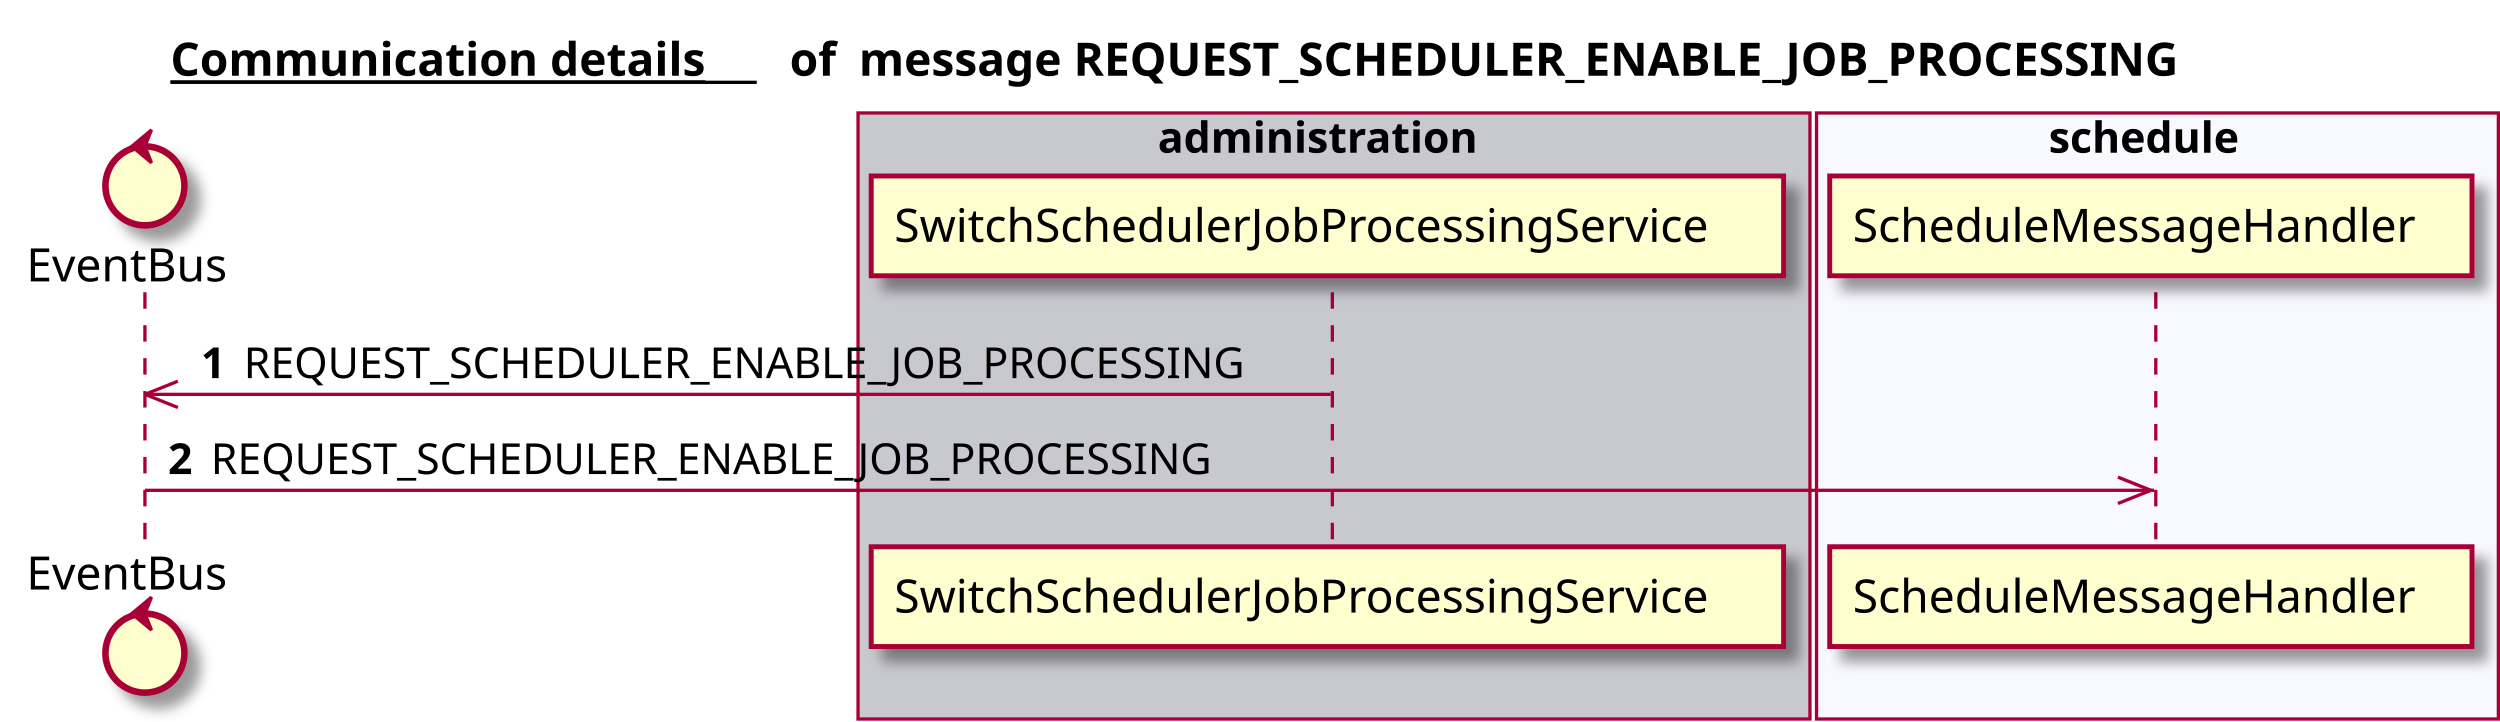
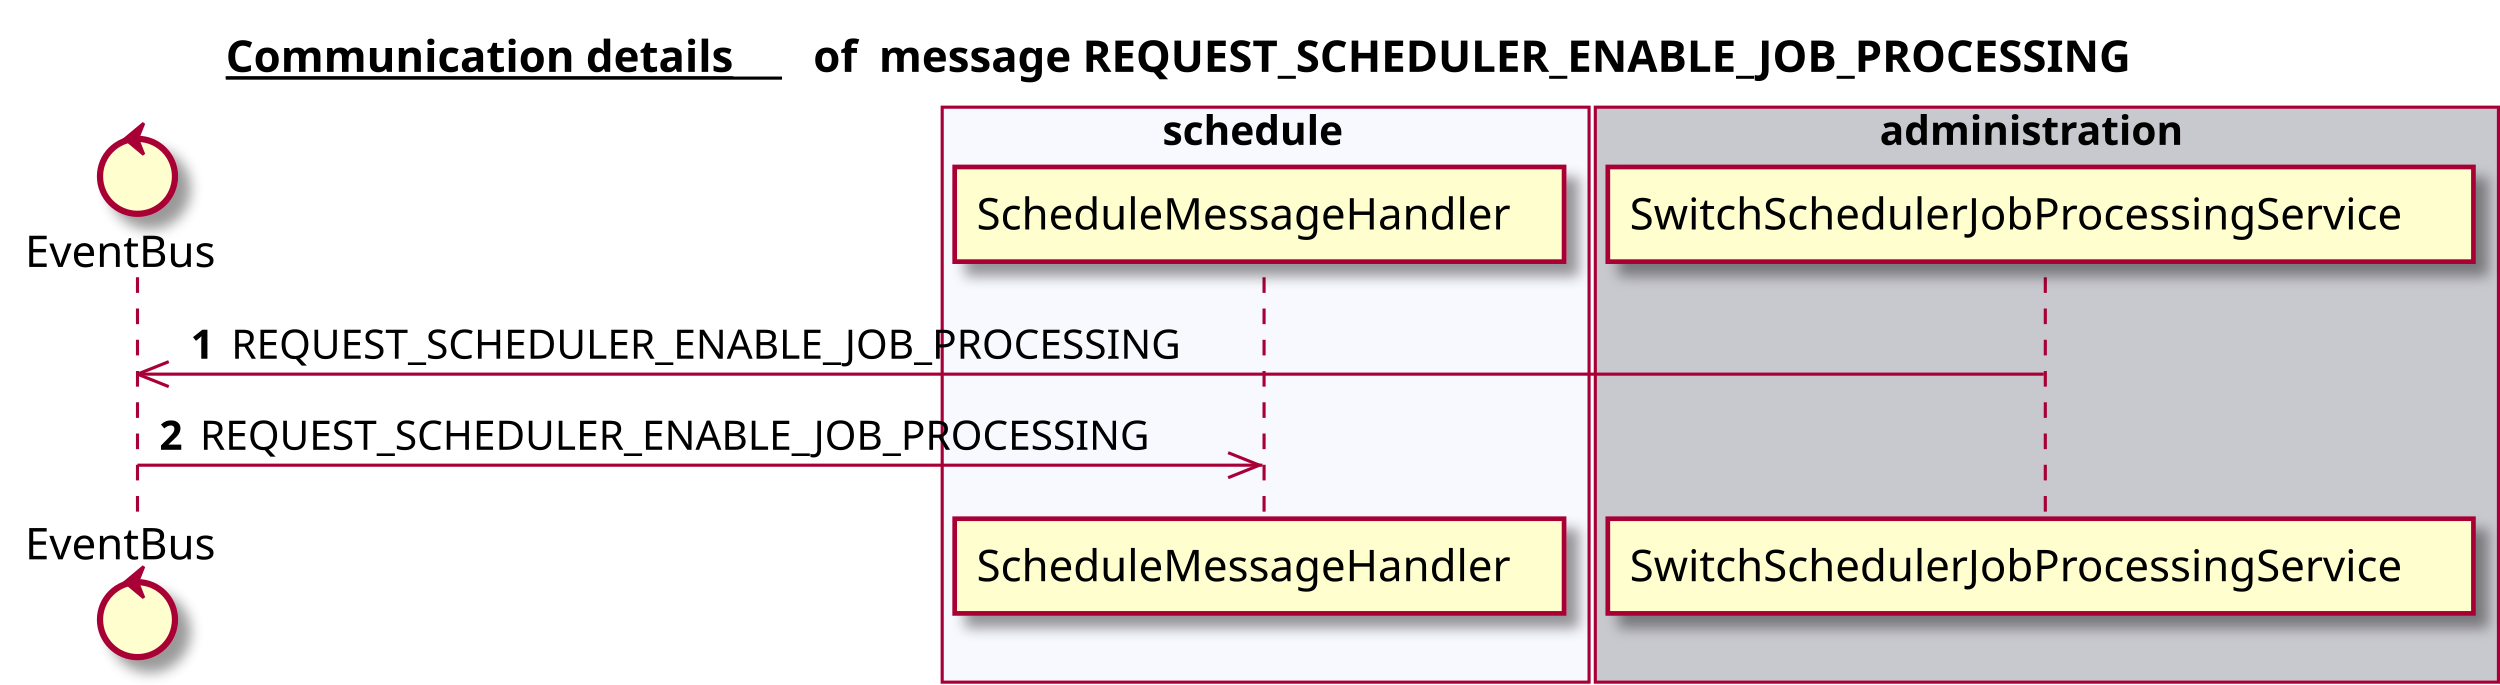
- <svg xmlns="http://www.w3.org/2000/svg" contentScriptType="application/ecmascript" contentStyleType="text/css" height="219px" preserveAspectRatio="none" style="width:759px;height:219px;" version="1.1" viewBox="0 0 759 219" width="759px" zoomAndPan="magnify">
+ <svg xmlns="http://www.w3.org/2000/svg" contentScriptType="application/ecmascript" contentStyleType="text/css" height="219px" preserveAspectRatio="none" style="width:800px;height:219px;" version="1.1" viewBox="0 0 800 219" width="800px" zoomAndPan="magnify">
  <defs>
-     <filter height="300%" id="f2snkv9" width="300%" x="-1" y="-1">
+     <filter height="300%" id="fot28wk" width="300%" x="-1" y="-1">
      <feGaussianBlur result="blurOut" stdDeviation="2.0" />
      <feColorMatrix in="blurOut" result="blurOut2" type="matrix" values="0 0 0 0 0 0 0 0 0 0 0 0 0 0 0 0 0 0 .4 0" />
      <feOffset dx="4.0" dy="4.0" in="blurOut2" result="blurOut3" />
      <feBlend in="SourceGraphic" in2="blurOut3" mode="normal" />
    </filter>
  </defs>
  <g>
-     <text fill="#000000" font-family="sans-serif" font-size="14" font-weight="bold" lengthAdjust="spacingAndGlyphs" text-decoration="underline" textLength="178" x="51.75" y="22.995">Communication details</text>
-     <line style="stroke: #000000; stroke-width: 1.0;" x1="51.75" x2="229.75" y1="24.995" y2="24.995" />
-     <text fill="#000000" font-family="sans-serif" font-size="14" font-weight="bold" lengthAdjust="spacingAndGlyphs" textLength="16" x="239.75" y="22.995">of</text>
-     <text fill="#000000" font-family="sans-serif" font-size="14" font-weight="bold" lengthAdjust="spacingAndGlyphs" textLength="450" x="260.75" y="22.995">message REQUEST_SCHEDULER_ENABLE_JOB_PROCESSING</text>
-     <rect fill="#C8C8CF" height="183.992" style="stroke: #A80036; stroke-width: 1.0;" width="289" x="260.5" y="34.297" />
-     <text fill="#000000" font-family="sans-serif" font-size="13" font-weight="bold" lengthAdjust="spacingAndGlyphs" textLength="107" x="351.5" y="46.364">administration</text>
-     <rect fill="#F8F8FF" height="183.992" style="stroke: #A80036; stroke-width: 1.0;" width="207" x="551.5" y="34.297" />
-     <text fill="#000000" font-family="sans-serif" font-size="13" font-weight="bold" lengthAdjust="spacingAndGlyphs" textLength="66" x="622" y="46.364">schedule</text>
+     <text fill="#000000" font-family="sans-serif" font-size="14" font-weight="bold" lengthAdjust="spacingAndGlyphs" text-decoration="underline" textLength="178" x="72.25" y="22.995">Communication details</text>
+     <line style="stroke: #000000; stroke-width: 1.0;" x1="72.25" x2="250.25" y1="24.995" y2="24.995" />
+     <text fill="#000000" font-family="sans-serif" font-size="14" font-weight="bold" lengthAdjust="spacingAndGlyphs" textLength="16" x="260.25" y="22.995">of</text>
+     <text fill="#000000" font-family="sans-serif" font-size="14" font-weight="bold" lengthAdjust="spacingAndGlyphs" textLength="450" x="281.25" y="22.995">message REQUEST_SCHEDULER_ENABLE_JOB_PROCESSING</text>
+     <rect fill="#F8F8FF" height="183.992" style="stroke: #A80036; stroke-width: 1.0;" width="207" x="301.5" y="34.297" />
+     <text fill="#000000" font-family="sans-serif" font-size="13" font-weight="bold" lengthAdjust="spacingAndGlyphs" textLength="66" x="372" y="46.364">schedule</text>
+     <rect fill="#C8C8CF" height="183.992" style="stroke: #A80036; stroke-width: 1.0;" width="289" x="510.5" y="34.297" />
+     <text fill="#000000" font-family="sans-serif" font-size="13" font-weight="bold" lengthAdjust="spacingAndGlyphs" textLength="107" x="601.5" y="46.364">administration</text>
    <line style="stroke: #A80036; stroke-width: 1.0; stroke-dasharray: 5.0,5.0;" x1="44" x2="44" y1="88.727" y2="166.992" />
    <line style="stroke: #A80036; stroke-width: 1.0; stroke-dasharray: 5.0,5.0;" x1="404.5" x2="404.5" y1="88.727" y2="166.992" />
    <line style="stroke: #A80036; stroke-width: 1.0; stroke-dasharray: 5.0,5.0;" x1="654.5" x2="654.5" y1="88.727" y2="166.992" />
    <text fill="#000000" font-family="sans-serif" font-size="14" lengthAdjust="spacingAndGlyphs" textLength="66" x="8" y="85.425">EventBus</text>
-     <ellipse cx="44" cy="56.43" fill="#FEFECE" filter="url(#f2snkv9)" rx="12" ry="12" style="stroke: #A80036; stroke-width: 2.0;" />
+     <ellipse cx="44" cy="56.43" fill="#FEFECE" filter="url(#fot28wk)" rx="12" ry="12" style="stroke: #A80036; stroke-width: 2.0;" />
    <polygon fill="#A80036" points="40,44.43,46,39.43,44,44.43,46,49.43,40,44.43" style="stroke: #A80036; stroke-width: 1.0;" />
    <text fill="#000000" font-family="sans-serif" font-size="14" lengthAdjust="spacingAndGlyphs" textLength="66" x="8" y="178.987">EventBus</text>
-     <ellipse cx="44" cy="198.289" fill="#FEFECE" filter="url(#f2snkv9)" rx="12" ry="12" style="stroke: #A80036; stroke-width: 2.0;" />
+     <ellipse cx="44" cy="198.289" fill="#FEFECE" filter="url(#fot28wk)" rx="12" ry="12" style="stroke: #A80036; stroke-width: 2.0;" />
    <polygon fill="#A80036" points="40,186.289,46,181.289,44,186.289,46,191.289,40,186.289" style="stroke: #A80036; stroke-width: 1.0;" />
-     <rect fill="#FEFECE" filter="url(#f2snkv9)" height="30.297" style="stroke: #A80036; stroke-width: 1.5;" width="277" x="264.5" y="53.43" />
-     <text fill="#000000" font-family="sans-serif" font-size="14" lengthAdjust="spacingAndGlyphs" textLength="263" x="271.5" y="73.425">SwitchSchedulerJobProcessingService</text>
-     <rect fill="#FEFECE" filter="url(#f2snkv9)" height="30.297" style="stroke: #A80036; stroke-width: 1.5;" width="277" x="264.5" y="165.992" />
-     <text fill="#000000" font-family="sans-serif" font-size="14" lengthAdjust="spacingAndGlyphs" textLength="263" x="271.5" y="185.987">SwitchSchedulerJobProcessingService</text>
-     <rect fill="#FEFECE" filter="url(#f2snkv9)" height="30.297" style="stroke: #A80036; stroke-width: 1.5;" width="195" x="555.5" y="53.43" />
-     <text fill="#000000" font-family="sans-serif" font-size="14" lengthAdjust="spacingAndGlyphs" textLength="181" x="562.5" y="73.425">ScheduleMessageHandler</text>
-     <rect fill="#FEFECE" filter="url(#f2snkv9)" height="30.297" style="stroke: #A80036; stroke-width: 1.5;" width="195" x="555.5" y="165.992" />
-     <text fill="#000000" font-family="sans-serif" font-size="14" lengthAdjust="spacingAndGlyphs" textLength="181" x="562.5" y="185.987">ScheduleMessageHandler</text>
+     <rect fill="#FEFECE" filter="url(#fot28wk)" height="30.297" style="stroke: #A80036; stroke-width: 1.5;" width="195" x="305.5" y="53.43" />
+     <text fill="#000000" font-family="sans-serif" font-size="14" lengthAdjust="spacingAndGlyphs" textLength="181" x="312.5" y="73.425">ScheduleMessageHandler</text>
+     <rect fill="#FEFECE" filter="url(#fot28wk)" height="30.297" style="stroke: #A80036; stroke-width: 1.5;" width="195" x="305.5" y="165.992" />
+     <text fill="#000000" font-family="sans-serif" font-size="14" lengthAdjust="spacingAndGlyphs" textLength="181" x="312.5" y="185.987">ScheduleMessageHandler</text>
+     <rect fill="#FEFECE" filter="url(#fot28wk)" height="30.297" style="stroke: #A80036; stroke-width: 1.5;" width="277" x="514.5" y="53.43" />
+     <text fill="#000000" font-family="sans-serif" font-size="14" lengthAdjust="spacingAndGlyphs" textLength="263" x="521.5" y="73.425">SwitchSchedulerJobProcessingService</text>
+     <rect fill="#FEFECE" filter="url(#fot28wk)" height="30.297" style="stroke: #A80036; stroke-width: 1.5;" width="277" x="514.5" y="165.992" />
+     <text fill="#000000" font-family="sans-serif" font-size="14" lengthAdjust="spacingAndGlyphs" textLength="263" x="521.5" y="185.987">SwitchSchedulerJobProcessingService</text>
    <line style="stroke: #A80036; stroke-width: 1.0;" x1="44" x2="54" y1="119.727" y2="115.727" />
    <line style="stroke: #A80036; stroke-width: 1.0;" x1="44" x2="54" y1="119.727" y2="123.727" />
-     <line style="stroke: #A80036; stroke-width: 1.0;" x1="44" x2="404" y1="119.727" y2="119.727" />
+     <line style="stroke: #A80036; stroke-width: 1.0;" x1="44" x2="654" y1="119.727" y2="119.727" />
    <text fill="#000000" font-family="sans-serif" font-size="13" font-weight="bold" lengthAdjust="spacingAndGlyphs" textLength="9" x="61" y="114.793">1</text>
    <text fill="#000000" font-family="sans-serif" font-size="13" lengthAdjust="spacingAndGlyphs" textLength="324" x="74" y="114.793">REQUEST_SCHEDULER_ENABLE_JOB_PROCESSING</text>
-     <line style="stroke: #A80036; stroke-width: 1.0;" x1="653" x2="643" y1="148.859" y2="144.859" />
-     <line style="stroke: #A80036; stroke-width: 1.0;" x1="653" x2="643" y1="148.859" y2="152.859" />
-     <line style="stroke: #A80036; stroke-width: 1.0;" x1="44" x2="654" y1="148.859" y2="148.859" />
+     <line style="stroke: #A80036; stroke-width: 1.0;" x1="403" x2="393" y1="148.859" y2="144.859" />
+     <line style="stroke: #A80036; stroke-width: 1.0;" x1="403" x2="393" y1="148.859" y2="152.859" />
+     <line style="stroke: #A80036; stroke-width: 1.0;" x1="44" x2="404" y1="148.859" y2="148.859" />
    <text fill="#000000" font-family="sans-serif" font-size="13" font-weight="bold" lengthAdjust="spacingAndGlyphs" textLength="9" x="51" y="143.926">2</text>
    <text fill="#000000" font-family="sans-serif" font-size="13" lengthAdjust="spacingAndGlyphs" textLength="324" x="64" y="143.926">REQUEST_SCHEDULER_ENABLE_JOB_PROCESSING</text>
  </g>
</svg>
